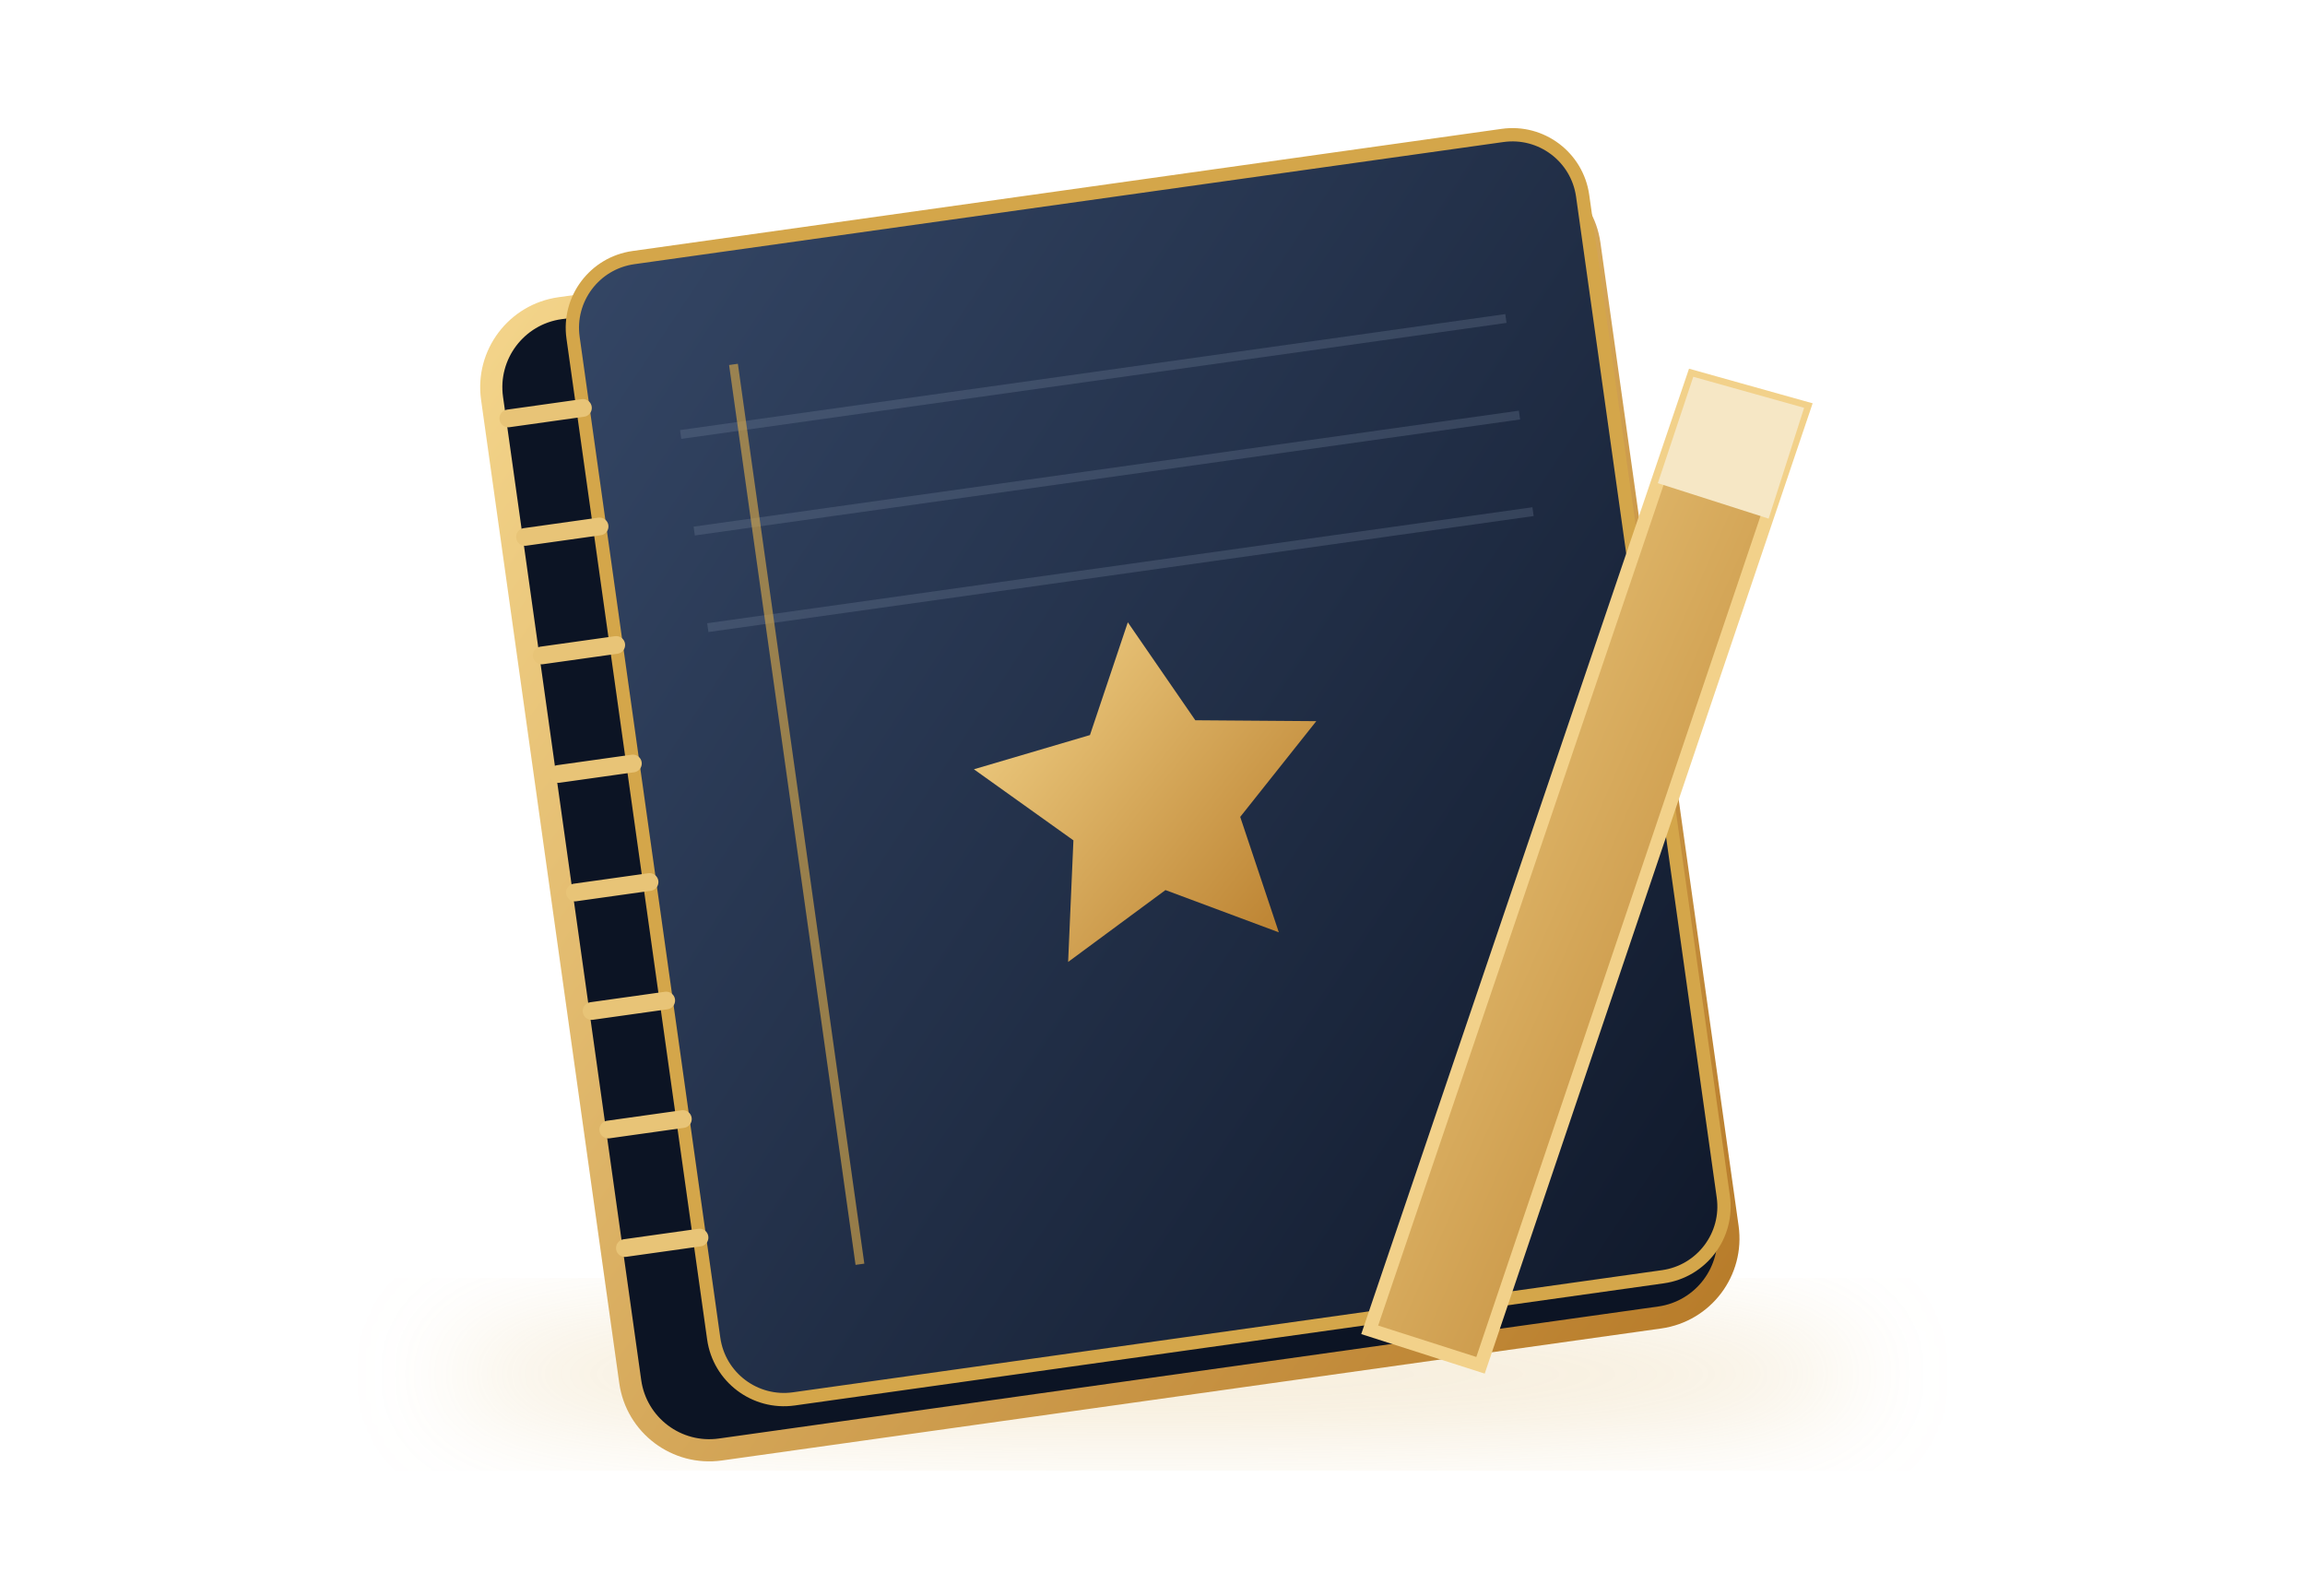
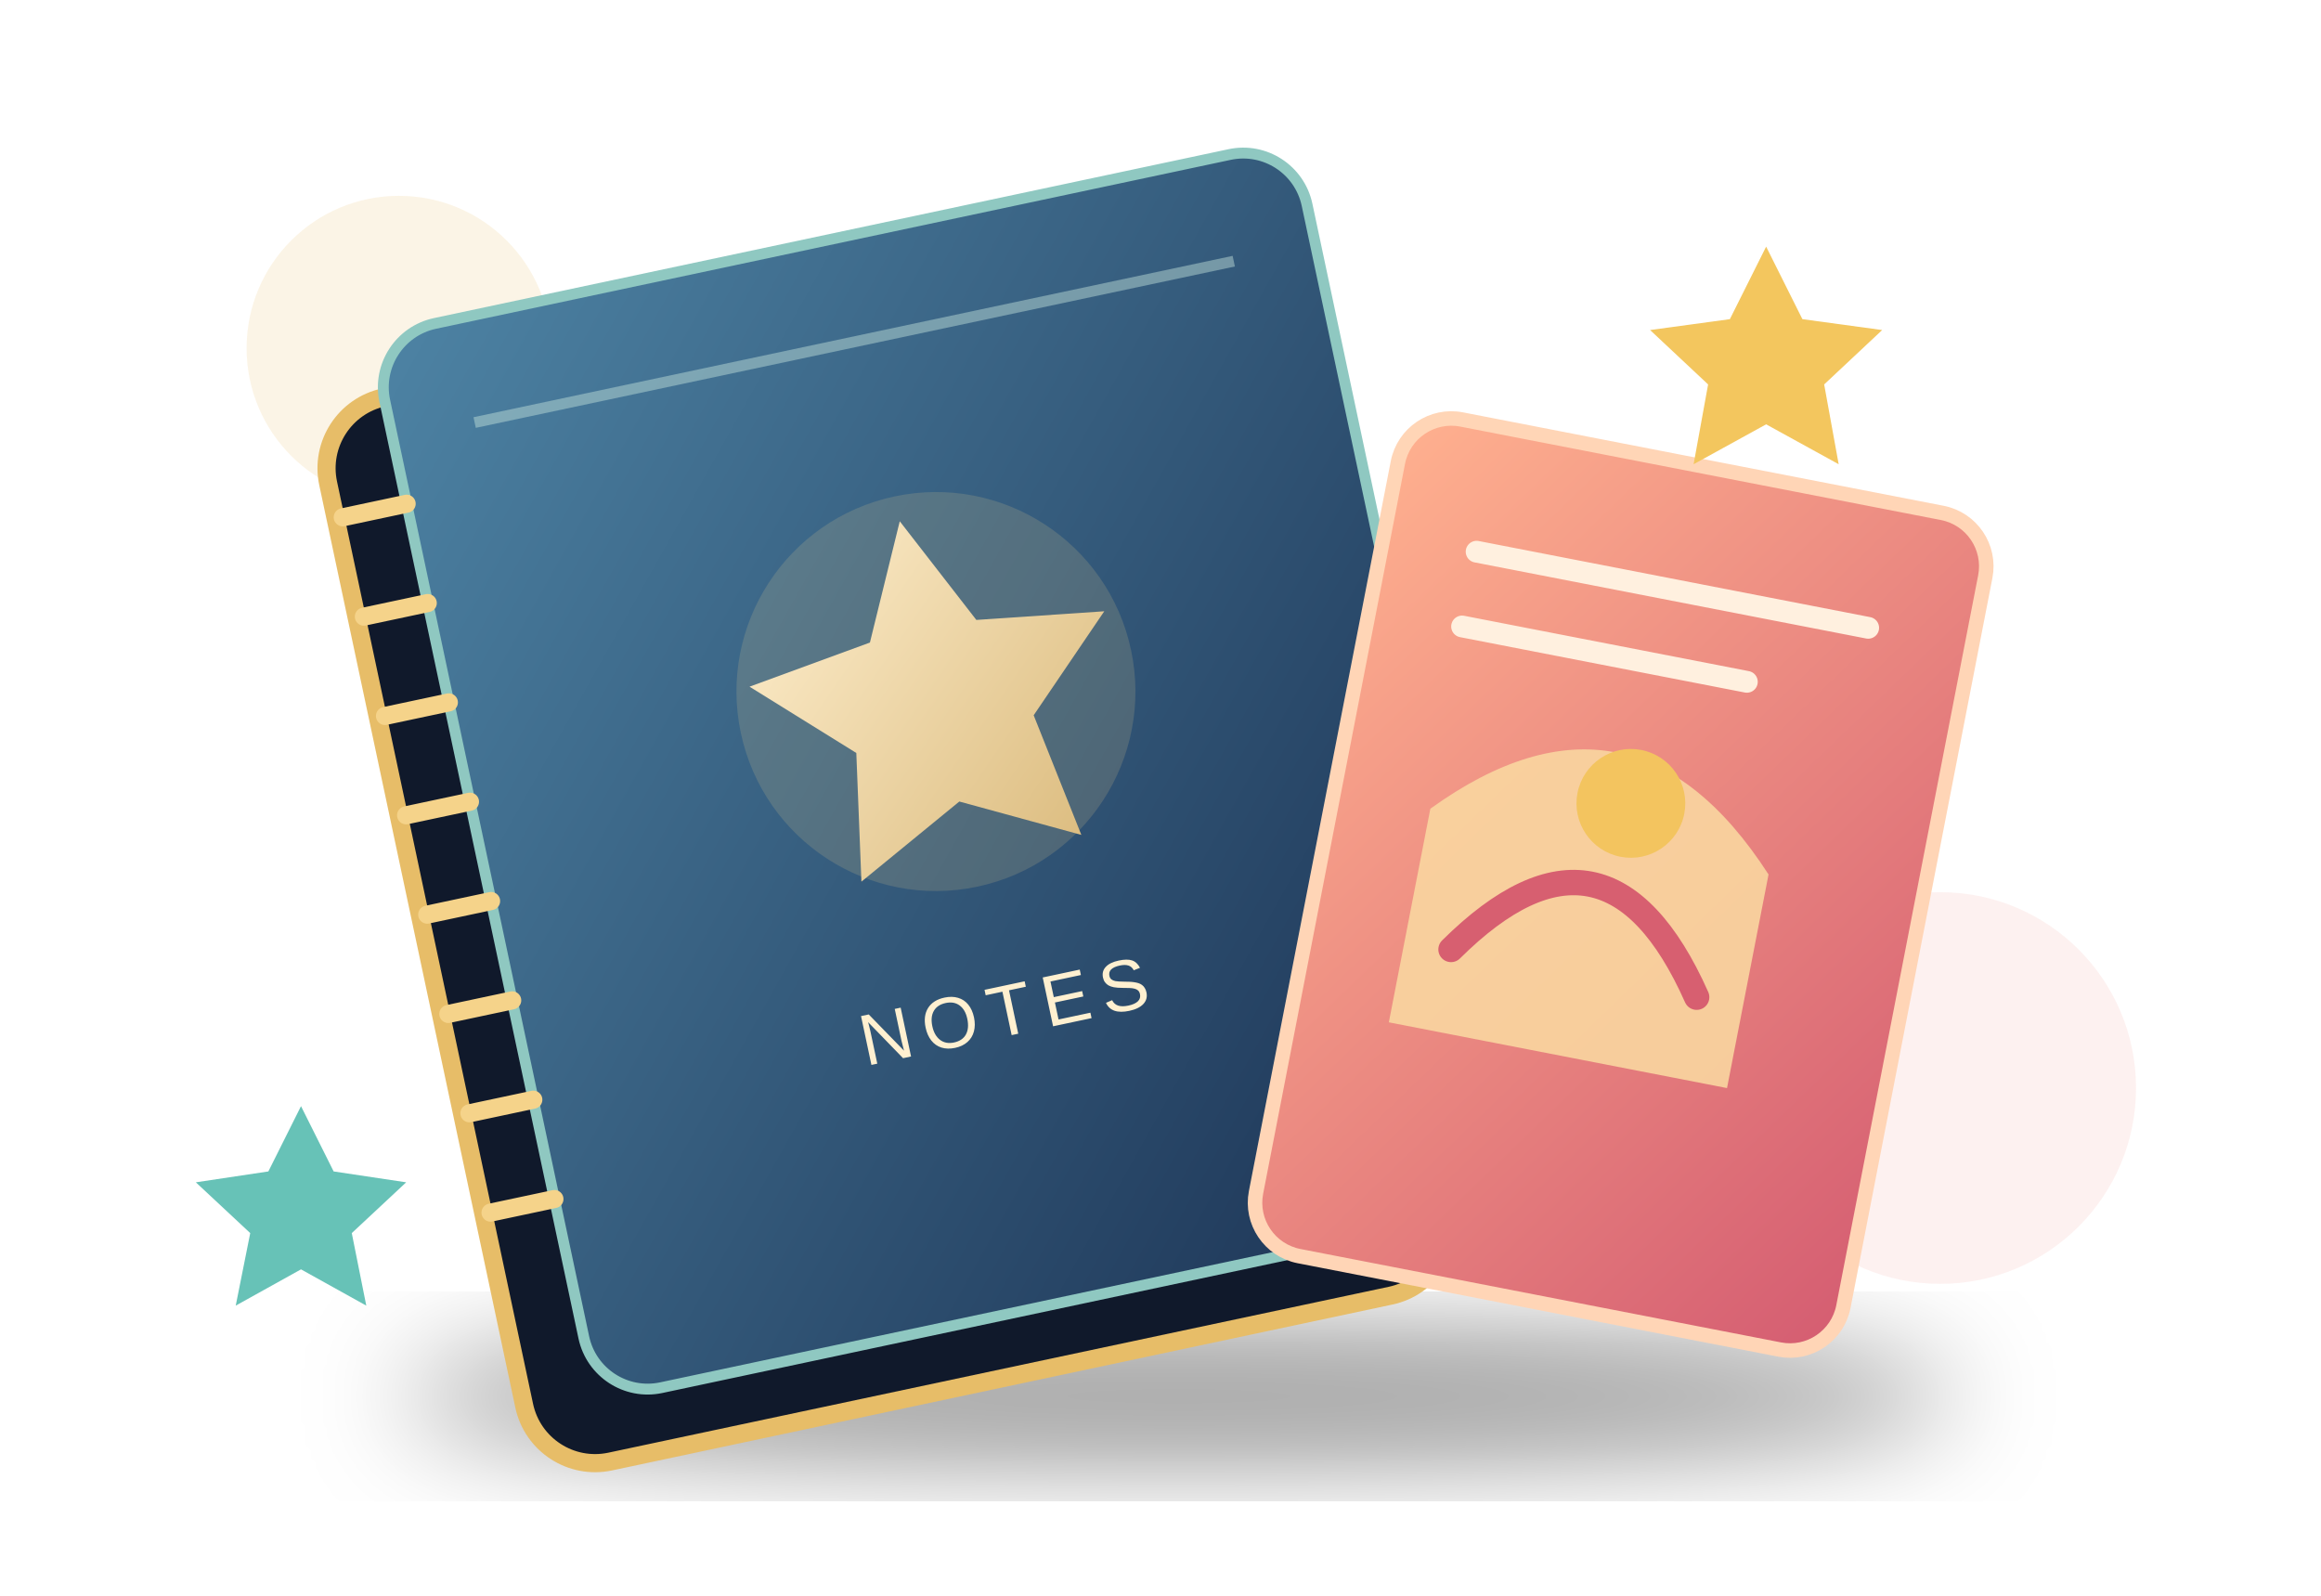
- <svg xmlns="http://www.w3.org/2000/svg" viewBox="0 0 520 360">
+ <svg xmlns="http://www.w3.org/2000/svg" viewBox="0 0 640 440">
  <defs>
-     <linearGradient id="g" x2="1" y2="1">
-       <stop stop-color="#f4d58b" />
-       <stop offset="1" stop-color="#b77b29" />
+     <linearGradient id="blue" x2="1" y2="1">
+       <stop stop-color="#4d83a4" />
+       <stop offset="1" stop-color="#1b3152" />
    </linearGradient>
-     <linearGradient id="n" x2="1" y2="1">
-       <stop stop-color="#344665" />
-       <stop offset="1" stop-color="#10192b" />
+     <linearGradient id="rose" x2="1" y2="1">
+       <stop stop-color="#ffb18f" />
+       <stop offset="1" stop-color="#d45c71" />
    </linearGradient>
-     <filter id="s">
-       <feGaussianBlur stdDeviation="12" />
+     <linearGradient id="cream" x2="1" y2="1">
+       <stop stop-color="#fff0d0" />
+       <stop offset="1" stop-color="#d9b879" />
+     </linearGradient>
+     <filter id="shadow">
+       <feGaussianBlur stdDeviation="15" />
    </filter>
  </defs>
-   <ellipse cx="260" cy="310" rx="160" ry="18" fill="#d4a64a" opacity=".2" filter="url(#s)" />
-   <g transform="rotate(-8 260 180)">
-     <rect x="125" y="52" width="250" height="260" rx="18" fill="#0c1424" stroke="url(#g)" stroke-width="5" />
-     <rect x="145" y="43" width="230" height="260" rx="16" fill="url(#n)" stroke="#d4a64a" stroke-width="3" />
-     <path d="M166 84h188M166 106h188M166 128h188" stroke="#8090a8" stroke-width="2" opacity=".25" />
-     <path d="M180 70v205" stroke="#d4a64a" stroke-width="2" opacity=".65" />
-     <path d="M145 75h-17m17 27h-17m17 27h-17m17 27h-17m17 27h-17m17 27h-17m17 27h-17m17 27h-17" stroke="#e8c477" stroke-width="4" stroke-linecap="round" />
-     <path d="M260 140l12 24 27 4-20 19 5 27-24-13-24 13 5-27-20-19 27-4z" fill="url(#g)" />
+   <ellipse cx="325" cy="385" rx="215" ry="24" fill="#000" opacity=".34" filter="url(#shadow)" />
+   <circle cx="110" cy="96" r="42" fill="#e8b95d" opacity=".16" />
+   <circle cx="535" cy="300" r="54" fill="#ef8b83" opacity=".12" />
+   <g transform="rotate(-12 250 220)">
+     <rect x="112" y="82" width="260" height="300" rx="20" fill="#10192b" stroke="#e7bd68" stroke-width="5" />
+     <rect x="132" y="65" width="260" height="300" rx="18" fill="url(#blue)" stroke="#8fc8c1" stroke-width="3" />
+     <path d="M155 94h214" stroke="#c5e4dc" stroke-width="3" opacity=".45" />
+     <path d="M132 112h-18m18 28h-18m18 28h-18m18 28h-18m18 28h-18m18 28h-18m18 28h-18m18 28h-18" stroke="#f5d38a" stroke-width="5" stroke-linecap="round" />
+     <circle cx="264" cy="193" r="55" fill="#f6d78f" opacity=".16" />
+     <path d="M264 145l15 31 35 5-25 24 6 35-31-16-31 16 6-35-25-24 35-5z" fill="url(#cream)" />
+     <text x="264" y="290" font-size="20" font-family="Arial" text-anchor="middle" fill="#fff0d0" letter-spacing="3">NOTES</text>
  </g>
-   <path d="M382 85l25 7-73 216-25-8z" fill="url(#g)" stroke="#f2d18a" stroke-width="3" />
-   <path d="M382 85l25 7-8 25-25-8z" fill="#f6e7c5" />
+   <g transform="rotate(11 440 240)">
+     <rect x="365" y="125" width="165" height="235" rx="15" fill="url(#rose)" stroke="#ffd5b6" stroke-width="4" />
+     <path d="M391 160h110M391 181h80" stroke="#fff0df" stroke-width="6" stroke-linecap="round" />
+     <path d="M392 232q47-50 95 0v60h-95z" fill="#f9d6a0" opacity=".9" />
+     <path d="M405 269q34-50 69 0" fill="none" stroke="#d75f70" stroke-width="7" stroke-linecap="round" />
+     <circle cx="446" cy="220" r="15" fill="#f3c45f" />
+   </g>
+   <path d="M487 68l10 20 22 3-16 15 4 22-20-11-20 11 4-22-16-15 22-3z" fill="#f3c65e" />
+   <path d="M83 305l9 18 20 3-15 14 4 20-18-10-18 10 4-20-15-14 20-3z" fill="#67c2b7" />
</svg>
